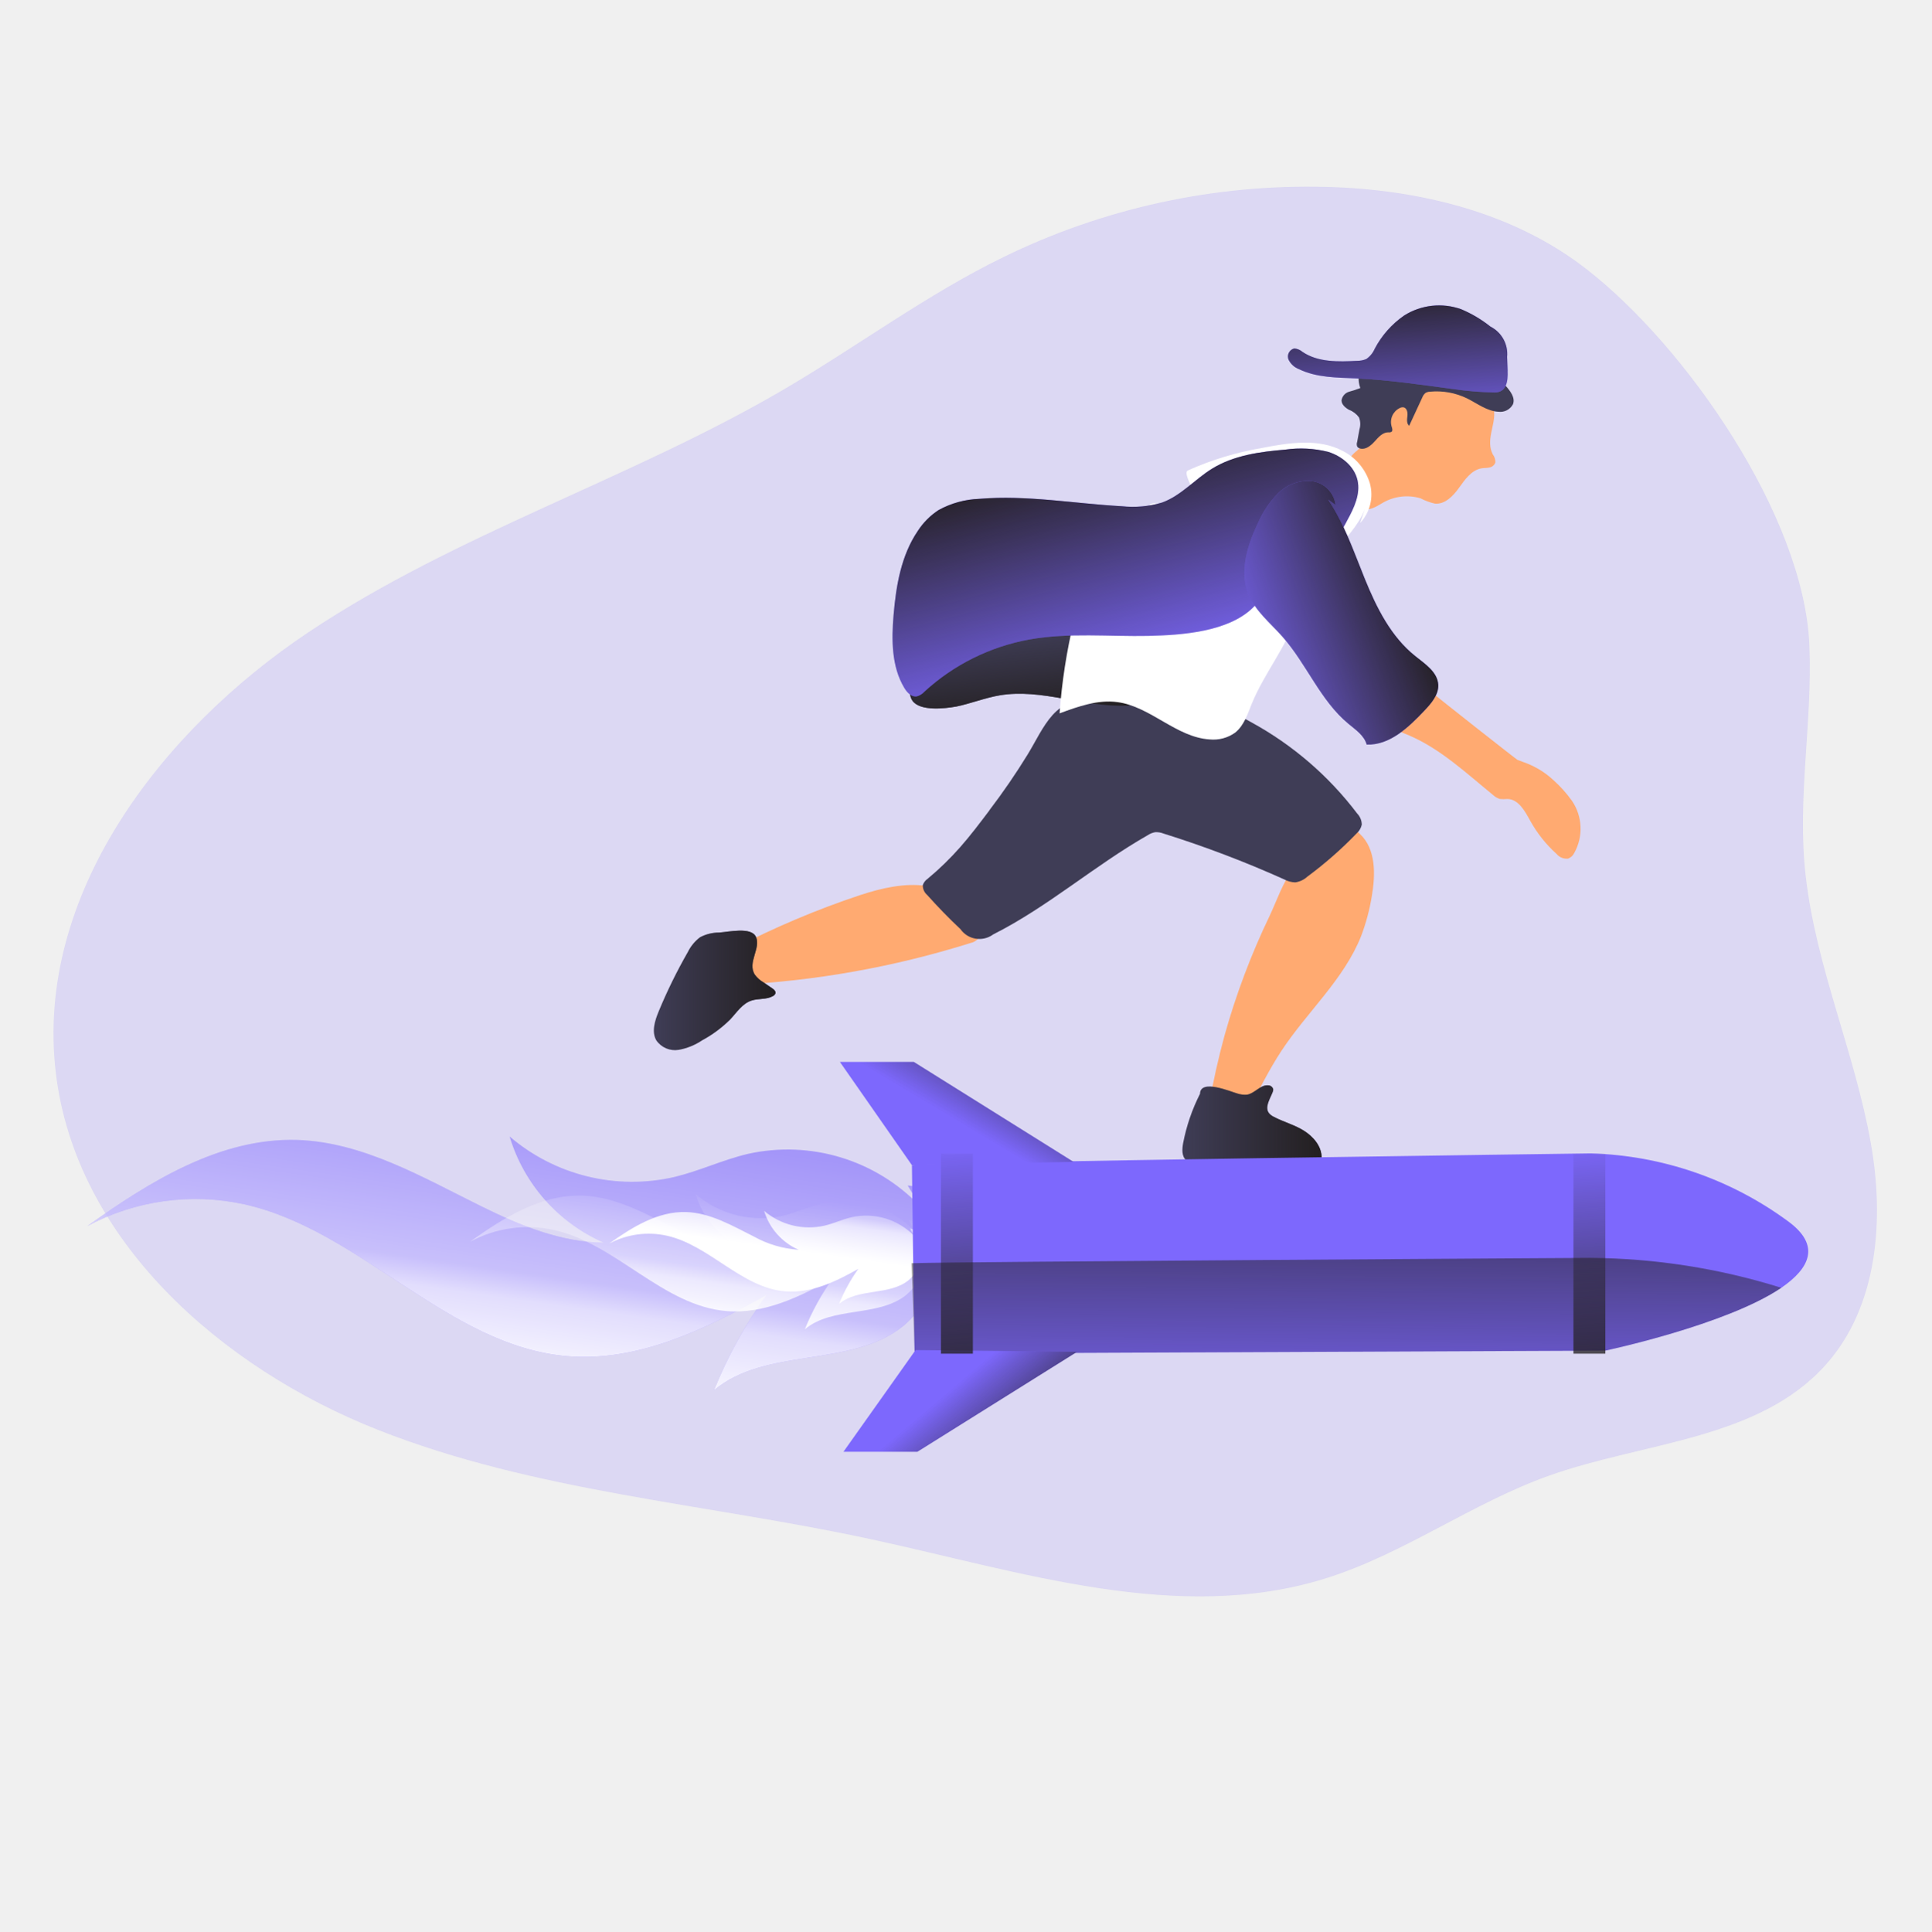
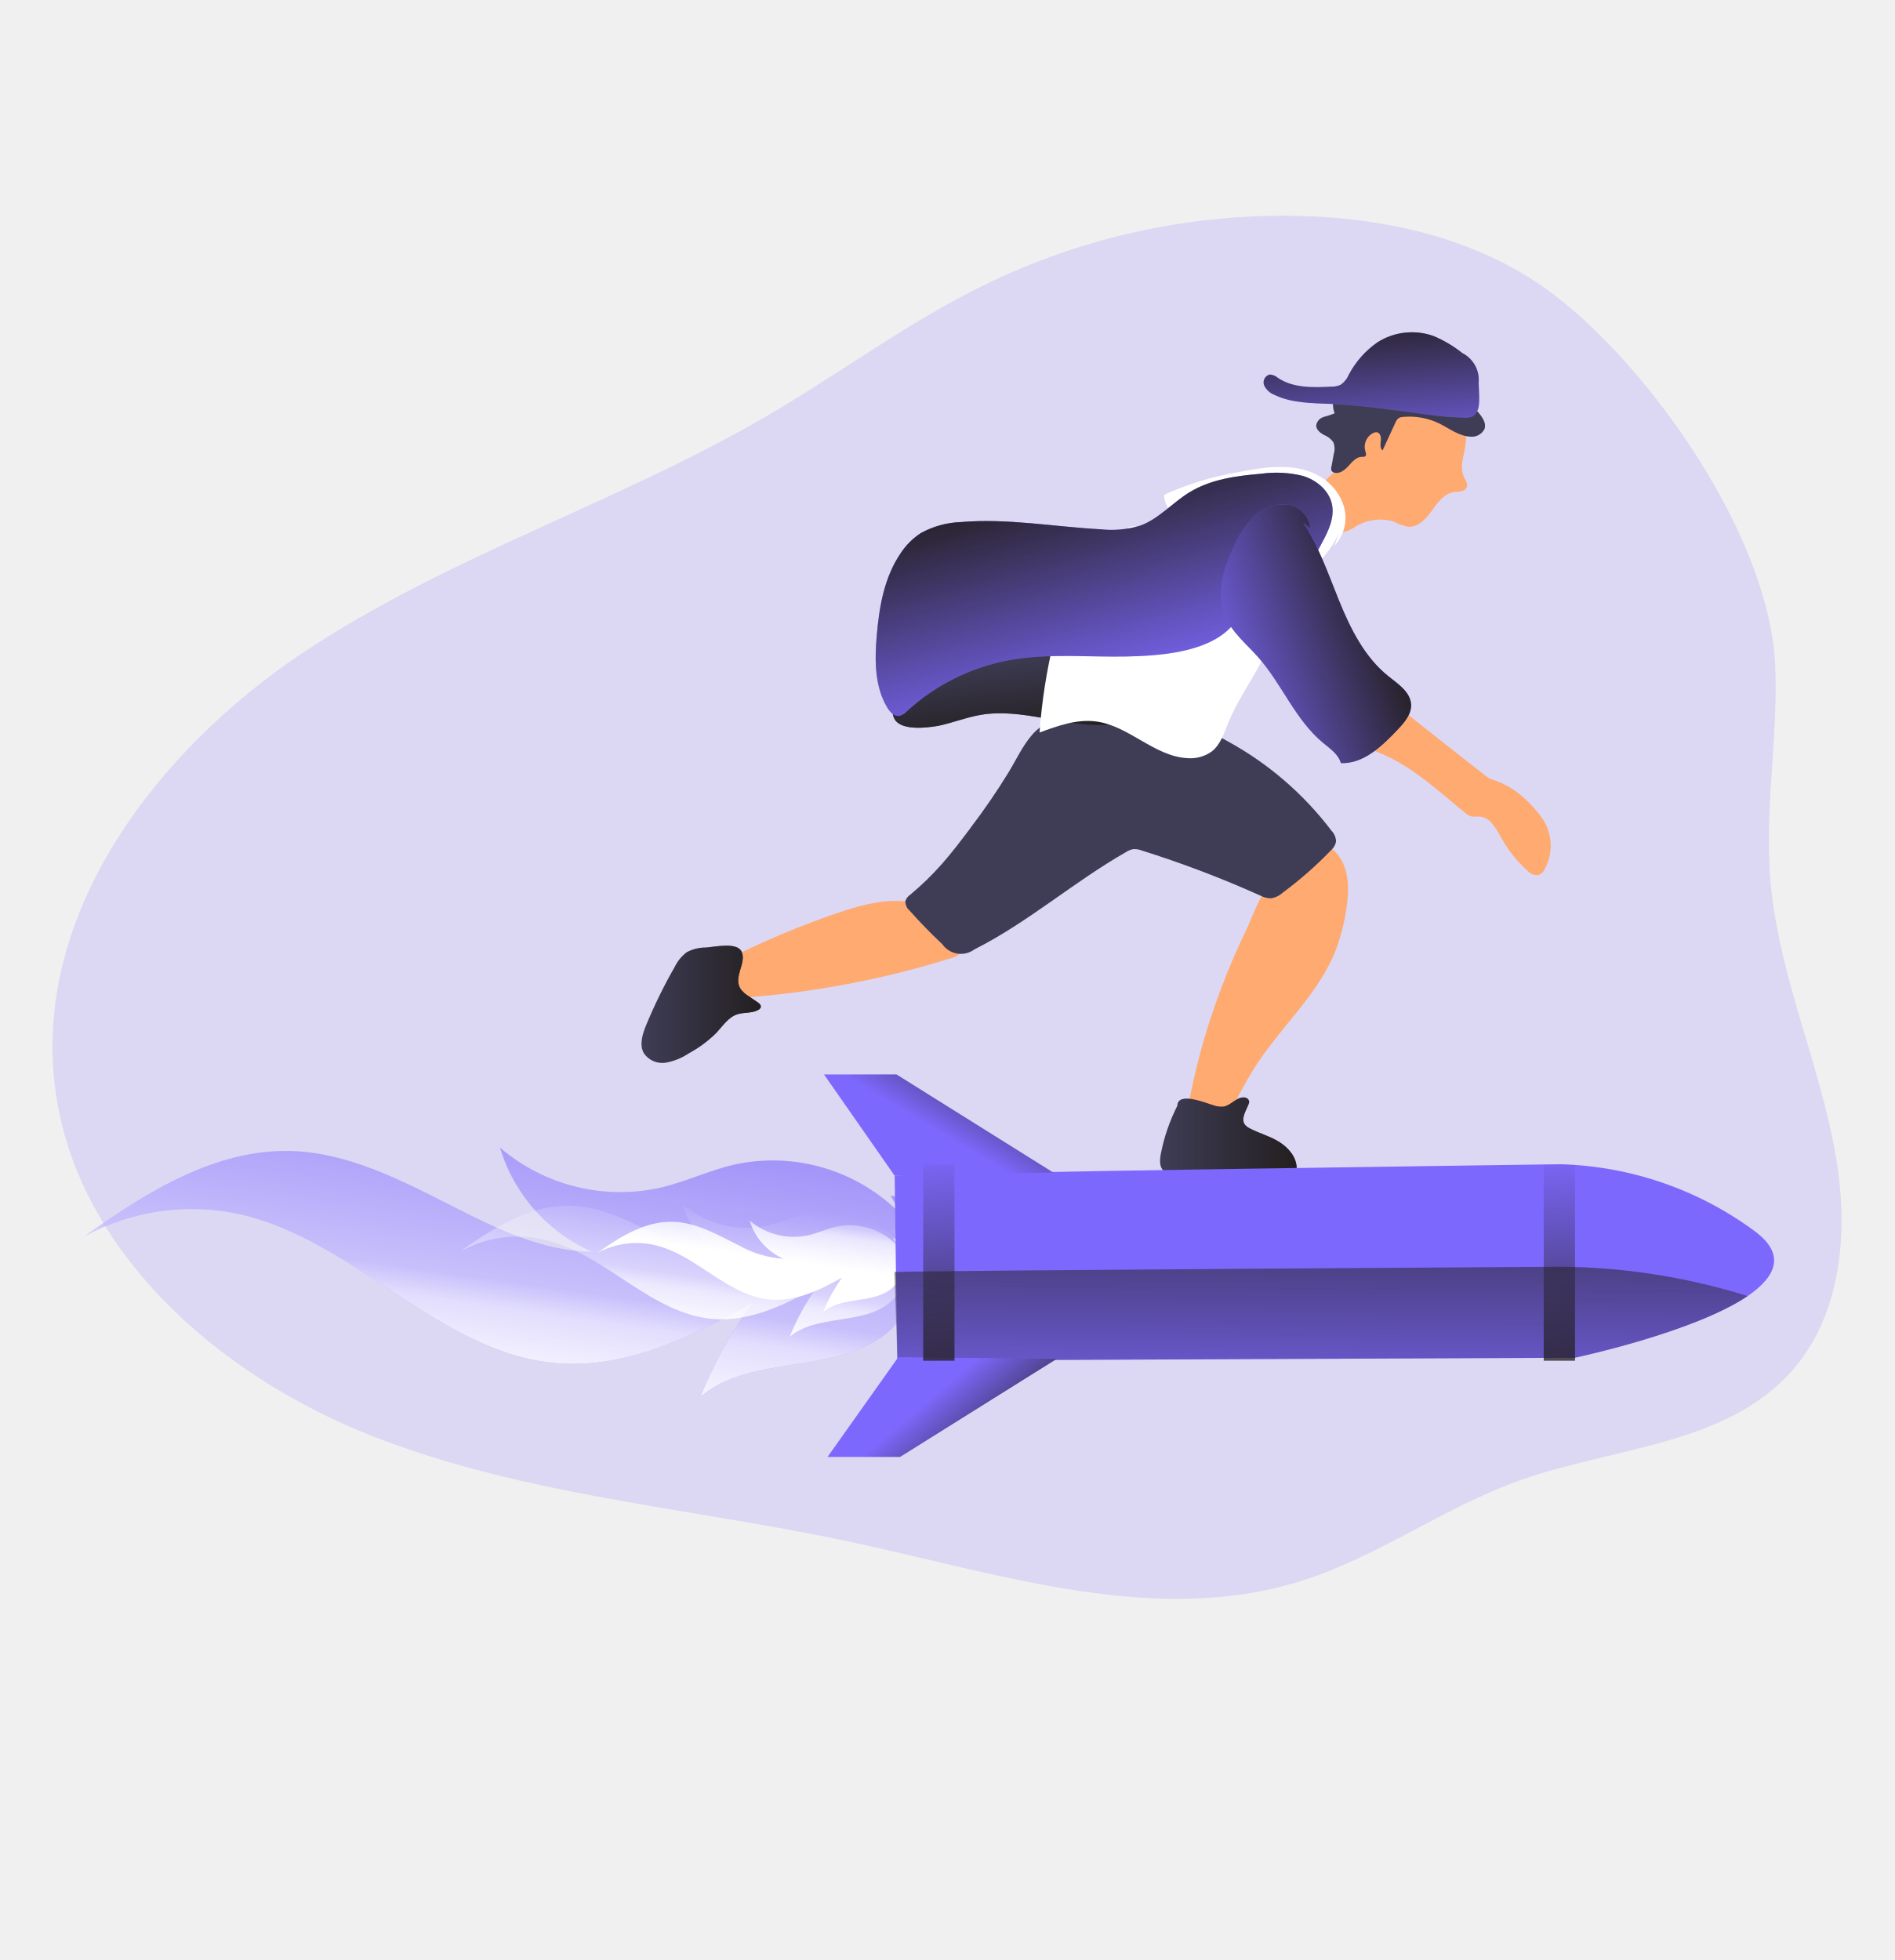
- <svg xmlns="http://www.w3.org/2000/svg" xmlns:xlink="http://www.w3.org/1999/xlink" id="_0319_rocket_boy" viewBox="0 0 500 500" data-imageid="rocket-boy-8" imageName="Rocket Boy" class="illustrations_image" style="width: 145px;">
+ <svg xmlns="http://www.w3.org/2000/svg" viewBox="0 0 500 500" width="145" height="150">
+   <style>.M,.A{isolation:isolate}</style>
  <defs>
-     <style>.cls-1_rocket-boy-8{fill:url(#linear-gradient);}.cls-1_rocket-boy-8,.cls-2_rocket-boy-8,.cls-3_rocket-boy-8,.cls-4_rocket-boy-8,.cls-5_rocket-boy-8,.cls-6_rocket-boy-8,.cls-7_rocket-boy-8,.cls-8_rocket-boy-8,.cls-9_rocket-boy-8,.cls-10_rocket-boy-8,.cls-11_rocket-boy-8,.cls-12_rocket-boy-8,.cls-13_rocket-boy-8,.cls-14_rocket-boy-8,.cls-15_rocket-boy-8,.cls-16_rocket-boy-8,.cls-17_rocket-boy-8,.cls-18_rocket-boy-8,.cls-19_rocket-boy-8,.cls-20_rocket-boy-8,.cls-21_rocket-boy-8{stroke-width:0px;}.cls-2_rocket-boy-8{opacity:.59;}.cls-2_rocket-boy-8,.cls-3_rocket-boy-8{isolation:isolate;}.cls-2_rocket-boy-8,.cls-3_rocket-boy-8,.cls-21_rocket-boy-8{fill:#68e1fd;}.cls-3_rocket-boy-8{opacity:.18;}.cls-4_rocket-boy-8{fill:url(#linear-gradient-11-rocket-boy-8);}.cls-5_rocket-boy-8{fill:url(#linear-gradient-12-rocket-boy-8);}.cls-6_rocket-boy-8{fill:url(#linear-gradient-13-rocket-boy-8);}.cls-7_rocket-boy-8{fill:url(#linear-gradient-10-rocket-boy-8);}.cls-8_rocket-boy-8{fill:url(#linear-gradient-15-rocket-boy-8);}.cls-9_rocket-boy-8{fill:url(#linear-gradient-14-rocket-boy-8);}.cls-10_rocket-boy-8{fill:url(#linear-gradient-4-rocket-boy-8);}.cls-11_rocket-boy-8{fill:url(#linear-gradient-2-rocket-boy-8);}.cls-12_rocket-boy-8{fill:url(#linear-gradient-3-rocket-boy-8);}.cls-13_rocket-boy-8{fill:url(#linear-gradient-8-rocket-boy-8);}.cls-14_rocket-boy-8{fill:url(#linear-gradient-9-rocket-boy-8);}.cls-15_rocket-boy-8{fill:url(#linear-gradient-7-rocket-boy-8);}.cls-16_rocket-boy-8{fill:url(#linear-gradient-5-rocket-boy-8);}.cls-17_rocket-boy-8{fill:url(#linear-gradient-6-rocket-boy-8);}.cls-18_rocket-boy-8{fill:#3f3d56;}.cls-19_rocket-boy-8{fill:#fff;}.cls-20_rocket-boy-8{fill:#ffaa71;}</style>
-     <linearGradient id="linear-gradient-rocket-boy-8" x1="785.89" y1="2821.82" x2="808.4" y2="2796.21" gradientTransform="translate(-509.85 3020.46) scale(1 -1)" gradientUnits="userSpaceOnUse">
+     <linearGradient id="A" gradientUnits="userSpaceOnUse">
      <stop offset="0" stop-color="#231f20" stop-opacity="0" />
      <stop offset="1" stop-color="#231f20" />
    </linearGradient>
-     <linearGradient id="linear-gradient-2-rocket-boy-8" x1="772.94" y1="2856.8" x2="775.48" y2="2834.28" xlink:href="#linear-gradient-rocket-boy-8" />
-     <linearGradient id="linear-gradient-3-rocket-boy-8" x1="873.44" y1="2904.38" x2="870.43" y2="2946.02" xlink:href="#linear-gradient-rocket-boy-8" />
-     <linearGradient id="linear-gradient-4-rocket-boy-8" x1="808.79" y1="2844.26" x2="793.02" y2="2904.48" xlink:href="#linear-gradient-rocket-boy-8" />
-     <linearGradient id="linear-gradient-5-rocket-boy-8" x1="815.98" y1="2729.05" x2="852.02" y2="2729.05" xlink:href="#linear-gradient-rocket-boy-8" />
-     <linearGradient id="linear-gradient-6-rocket-boy-8" x1="679.14" y1="2764.04" x2="710.64" y2="2764.04" xlink:href="#linear-gradient-rocket-boy-8" />
-     <linearGradient id="linear-gradient-7-rocket-boy-8" x1="825.88" y1="2850.5" x2="875.12" y2="2868.78" xlink:href="#linear-gradient-rocket-boy-8" />
-     <linearGradient id="linear-gradient-8-rocket-boy-8" x1="648.11" y1="2732.45" x2="637.98" y2="2661.55" gradientTransform="translate(-509.85 3020.46) scale(1 -1)" gradientUnits="userSpaceOnUse">
+     <linearGradient id="B" x1="263.09" y1="163.66" x2="265.63" y2="186.18" href="#A" />
+     <linearGradient id="C" x1="363.59" y1="116.08" x2="360.58" y2="74.44" href="#A" />
+     <linearGradient id="D" x1="298.94" y1="176.2" x2="283.17" y2="115.98" href="#A" />
+     <linearGradient id="E" x1="306.13" y1="291.41" x2="342.17" y2="291.41" href="#A" />
+     <linearGradient id="F" x1="169.29" y1="256.42" x2="200.79" y2="256.42" href="#A" />
+     <linearGradient id="G" x1="316.03" y1="169.96" x2="365.27" y2="151.68" href="#A" />
+     <linearGradient id="H" x1="138.26" y1="288.01" x2="128.13" y2="358.91" gradientUnits="userSpaceOnUse">
      <stop offset=".02" stop-color="#fff" stop-opacity="0" />
      <stop offset=".58" stop-color="#fff" stop-opacity=".39" />
      <stop offset=".68" stop-color="#fff" stop-opacity=".68" />
      <stop offset="1" stop-color="#fff" />
    </linearGradient>
-     <linearGradient id="linear-gradient-9-rocket-boy-8" x1="693.38" y1="2714.66" x2="687.98" y2="2676.79" xlink:href="#linear-gradient-8-rocket-boy-8" />
-     <linearGradient id="linear-gradient-10-rocket-boy-8" x1="712.03" y1="2723.56" x2="708.31" y2="2697.54" xlink:href="#linear-gradient-8-rocket-boy-8" />
-     <linearGradient id="linear-gradient-11-rocket-boy-8" x1="858.1" y1="2647.8" x2="858.84" y2="2736.35" xlink:href="#linear-gradient-rocket-boy-8" />
-     <linearGradient id="linear-gradient-12-rocket-boy-8" x1="717.64" y1="2804.3" x2="732.55" y2="2829.35" gradientTransform="translate(-471 3093.94) scale(1 -1)" xlink:href="#linear-gradient-rocket-boy-8" />
-     <linearGradient id="linear-gradient-13-rocket-boy-8" x1="716.99" y1="2734.12" x2="734.72" y2="2713.3" gradientTransform="translate(-471 3093.94) scale(1 -1)" xlink:href="#linear-gradient-rocket-boy-8" />
-     <linearGradient id="linear-gradient-14-rocket-boy-8" x1="716.77" y1="2798.6" x2="721.67" y2="2726.07" gradientTransform="translate(-471 3093.94) scale(1 -1)" xlink:href="#linear-gradient-rocket-boy-8" />
-     <linearGradient id="linear-gradient-15-rocket-boy-8" x1="880.52" y1="2798.6" x2="885.43" y2="2726.07" gradientTransform="translate(-471 3093.94) scale(1 -1)" xlink:href="#linear-gradient-rocket-boy-8" />
+     <linearGradient id="I" x1="183.53" y1="305.8" x2="178.13" y2="343.67" href="#H" />
+     <linearGradient id="J" x1="202.18" y1="296.9" x2="198.46" y2="322.92" href="#H" />
+     <linearGradient id="K" x1="348.25" y1="372.66" x2="348.99" y2="284.11" href="#A" />
+     <linearGradient id="L" x1="246.64" y1="289.64" x2="261.55" y2="264.59" href="#A" />
+     <linearGradient id="M" x1="245.99" y1="359.82" x2="263.72" y2="380.64" href="#A" />
+     <linearGradient id="N" x1="245.77" y1="295.34" x2="250.67" y2="367.87" href="#A" />
+     <linearGradient id="O" x1="409.52" y1="295.34" x2="414.43" y2="367.87" href="#A" />
+     <path id="P" d="M256.16 209.81c-2.46 3.26-4.9 6.5-7.59 9.55a75.8 75.8 0 0 1-8.38 8.14c-.59.4-1.04.97-1.27 1.64a3.19 3.19 0 0 0 1.1 2.54c2.76 3.08 5.62 6.05 8.63 8.86a6 6 0 0 0 8.36 1.48c.05-.03.09-.07.14-.1 14.18-7.15 26.23-17.84 40.03-25.7a5.02 5.02 0 0 1 1.89-.76c.74-.04 1.48.07 2.17.35a281.14 281.14 0 0 1 31.25 11.87c.88.48 1.86.74 2.86.77 1.17-.17 2.26-.68 3.13-1.48a102.08 102.08 0 0 0 12.71-11.15 4.31 4.31 0 0 0 1.38-2.31c-.01-1.08-.44-2.11-1.19-2.89-7.37-9.73-16.72-17.78-27.43-23.63a63.67 63.67 0 0 0-27.94-8.28c-7.29-.25-18.14.48-23.47 6.38-2.64 2.94-4.42 6.9-6.45 10.2-3.07 5-6.39 9.84-9.95 14.51z" />
+     <path id="Q" d="M247.49 182.95c3.84-.79 7.51-2.28 11.36-2.93 10.8-1.82 21.66 3.09 32.59 2.66.62.06 1.24-.17 1.68-.61a2.14 2.14 0 0 0 .26-1.38l-.41-10.23c.07-2.97-.44-5.93-1.52-8.7-2.53-5.52-9.11-8.06-15.12-7.7s-11.58 3.05-16.98 5.7l-13.39 6.52c-3.08 1.52-7.28 3.09-9.19 6.18-1.21 1.99-1.95 7.04-.54 8.96 1.97 2.79 8.45 2.02 11.25 1.52z" />
+     <path id="R" d="M390.34,95.98l-.14-3.59c.31-3.25-1.4-6.35-4.31-7.83-2.31-1.84-4.86-3.36-7.58-4.5-4.91-1.76-10.35-1.16-14.76,1.62-3.2,2.21-5.82,5.17-7.63,8.61-.46,1.08-1.21,2-2.18,2.66-.76.32-1.58.48-2.4.47-4.85.25-10.06.4-14.08-2.29-.6-.52-1.35-.84-2.14-.92-1.15.26-1.88,1.4-1.62,2.56.03.11.06.22.1.33.57,1.16,1.55,2.05,2.76,2.5,4.54,2.19,9.79,2.15,14.84,2.37,8.39.39,16.73,1.64,25.07,2.76,3.54.52,7.11.82,10.68.88,3.11.03,3.49-2.87,3.38-5.63Z" />
+     <path id="S" d="M297.47 164.64c-10.33.21-20.71-.9-30.94.92a54.54 54.54 0 0 0-27.18 13.5c-.53.6-1.23 1.03-2 1.24-1.38.22-2.53-1.02-3.24-2.22-3.31-5.52-3.3-12.42-2.76-18.86.64-7.59 1.97-15.42 6.25-21.73a18.34 18.34 0 0 1 5.41-5.44 23.66 23.66 0 0 1 10.56-2.9c12.29-1.04 24.56 1.24 36.86 1.91a26.5 26.5 0 0 0 10.44-.95c4.91-1.78 8.49-6.03 12.94-8.77 5.63-3.47 12.42-4.39 19-4.94a28.92 28.92 0 0 1 11.04.58c3.52 1.09 6.79 3.74 7.61 7.34.81 3.6-.88 7.16-2.64 10.37-1.33 2.65-3.03 5.1-5.04 7.29-3.3 3.33-7.65 5.25-11.54 7.77-3.31 2.17-5.15 4.9-7.85 7.58-6.41 6.28-18.47 7.12-26.91 7.3z" />
+     <path id="T" d="M310.68,283.21c-2.04,4.02-3.51,8.3-4.36,12.73-.29,1.56-.41,3.44.79,4.46.91.61,2,.89,3.09.79l29.38.64c.67.08,1.35-.06,1.92-.41.47-.47.71-1.12.66-1.78,0-2.87-2.13-5.36-4.58-6.9-2.46-1.55-5.3-2.26-7.84-3.62-.44-.21-.83-.51-1.16-.87-1.26-1.55.22-3.7.92-5.52.11-.23.15-.48.14-.73-.17-.61-.74-1.03-1.38-1.01-1.99-.11-3.4,2.08-5.36,2.42-.86.08-1.73-.03-2.55-.3-1.49-.39-9.66-3.93-9.66.12Z" />
+     <path id="U" d="M186.23 241.44a10.51 10.51 0 0 0-5 1.23 10.82 10.82 0 0 0-3.16 3.85 133.44 133.44 0 0 0-7.57 15.42c-.98 2.39-1.86 5.2-.57 7.43a5.88 5.88 0 0 0 5.76 2.44 15.95 15.95 0 0 0 6.07-2.46c2.68-1.44 5.13-3.27 7.29-5.41 1.7-1.82 3.16-4.14 5.52-4.89 1.79-.59 3.88-.22 5.52-1.15a1.26 1.26 0 0 0 .66-.7c.15-.58-.41-1.08-.92-1.38l-2.19-1.5c-.87-.49-1.62-1.17-2.21-1.97-2.03-3.16 1.68-6.9.25-9.86-1.24-2.55-7.05-1.21-9.46-1.05z" />
+     <path id="V" d="M342.16 128.1c-.07-.43.68-.23.94.11 4.67 6.53 7.25 14.27 10.27 21.7s6.75 14.92 13.02 19.93c2.57 2.07 5.81 4.14 5.98 7.47.11 2.57-1.77 4.74-3.52 6.6-4.14 4.38-9.01 9.08-15.01 8.86-.64-2.35-2.86-3.82-4.72-5.37-7.3-6.03-10.82-15.48-17.1-22.57-3.12-3.52-7-6.6-8.78-10.95-2.39-5.88-.35-12.6 2.4-18.32a25.24 25.24 0 0 1 5.29-7.87c2.28-2.27 5.45-3.42 8.66-3.15 3.26.38 5.82 2.95 6.2 6.21" />
+     <path id="W" d="M238.18 312.27a47.38 47.38 0 0 0-44.52-13.53c-6.47 1.52-12.56 4.42-19.02 5.98-15.09 3.49-30.94-.4-42.7-10.48 3.7 12.3 12.61 22.35 24.38 27.49-11.15-.1-21.78-4.5-31.75-9.44-15.19-7.51-30.56-16.57-47.56-17.16-19.99-.61-38.12 10.68-54.43 22.32a59.36 59.36 0 0 1 40.66-5.65c30.37 6.78 52.72 36.78 83.73 39.33 18.18 1.49 35.59-6.9 51.48-15.88a117.79 117.79 0 0 0-13.61 24.71c13.36-11.26 35.35-5.72 49.01-16.63a31.07 31.07 0 0 0 10.16-16.81 21.09 21.09 0 0 0 0-12.19c-1.38-3.88-4.89-7.19-9-7.4" />
+     <path id="X" d="M236.1 301.67l-18.65-26.74h19.13l41.36 25.88-41.84.86z" />
+     <path id="Y" d="M237.04 349.54l-18.66 26.32h19.14l41.36-25.89-41.84-.43z" />
  </defs>
-   <path id="background_rocket-boy-8" class="cls-3_rocket-boy-8 targetColor" d="M410.84,69.75c-18.87-14.77-43.39-20.71-67.28-21.36-28.99-.79-57.73,5.44-83.78,18.18-19.81,9.66-37.62,22.97-56.6,34.11-39.84,23.36-84.86,37.34-123.28,62.98-38.42,25.64-70.93,68.27-65.45,114.12,5.16,43.29,42.86,76.41,83.41,92.42,40.54,16.01,84.86,19.08,127.46,28.27,39.04,8.42,79.72,22.09,117.84,10.19,20.35-6.35,37.94-19.52,57.98-26.64,24.56-8.71,54.12-9.24,71.51-28.63,13.54-15.09,15.27-37.6,11.69-57.55-4.14-23.3-14.05-45.13-16.81-68.75-2.37-20.27,1.78-39.97.92-60.06-1.39-33.42-31.97-77.35-57.61-97.28Z" style="fill: rgb(125, 104, 253);" />
-   <g id="character_rocket-boy-8">
-     <path class="cls-20_rocket-boy-8" d="M222.68,231.75c-11.23,3.73-22.15,8.35-32.65,13.8-1.69.73-3.19,1.85-4.36,3.27-1.15,1.49-1.15,3.57,0,5.07,1.16,1.19,3.04,1.2,4.69,1.12,20.68-1.01,41.15-4.66,60.91-10.86.68-.15,1.3-.48,1.81-.95.94-1.05.48-2.76-.17-3.98-6.43-12.53-18.72-11.28-30.23-7.47Z" />
-     <path class="cls-20_rocket-boy-8" d="M313.04,285.99c-.35.78,0,1.69.78,2.04.26.12.54.16.82.12l5.52.91c1.17.44,2.48-.15,2.92-1.32.02-.05.03-.1.05-.15,2.76-5.23,5.4-10.6,8.66-15.56,6.65-10.09,16.15-18.44,20.61-29.68,1.26-3.33,2.19-6.78,2.76-10.3.98-5.65,1.1-12.24-3.08-16.15-.55-.62-1.33-.98-2.15-1.01-.61.09-1.18.35-1.66.75-4.14,2.87-10.46,5.72-13.65,9.66-2.51,3.16-4.14,8.09-5.87,11.73-4.82,10.01-8.75,20.43-11.73,31.13-1.6,5.87-2.93,11.81-3.98,17.81Z" />
-     <path class="cls-18_rocket-boy-8" d="M256.16,209.81c-2.46,3.26-4.9,6.5-7.59,9.55-2.58,2.92-5.38,5.65-8.38,8.14-.59.4-1.04.97-1.27,1.64-.04.97.37,1.91,1.1,2.54,2.76,3.08,5.62,6.05,8.63,8.86,1.9,2.72,5.64,3.38,8.36,1.48.05-.03.09-.07.14-.1,14.18-7.15,26.23-17.84,40.03-25.7.57-.38,1.22-.64,1.89-.76.74-.04,1.48.07,2.17.35,10.64,3.33,21.08,7.3,31.25,11.87.88.48,1.86.74,2.86.77,1.17-.17,2.26-.68,3.13-1.48,4.54-3.36,8.79-7.09,12.71-11.15.69-.6,1.18-1.41,1.38-2.31-.01-1.08-.44-2.11-1.19-2.89-7.37-9.73-16.72-17.78-27.43-23.63-8.55-4.88-18.11-7.72-27.94-8.28-7.29-.25-18.14.48-23.47,6.38-2.64,2.94-4.42,6.9-6.45,10.2-3.07,5-6.39,9.84-9.95,14.51Z" />
-     <path class="cls-1_rocket-boy-8" d="M256.16,209.81c-2.46,3.26-4.9,6.5-7.59,9.55-2.58,2.92-5.38,5.65-8.38,8.14-.59.4-1.04.97-1.27,1.64-.04.97.37,1.91,1.1,2.54,2.76,3.08,5.62,6.05,8.63,8.86,1.9,2.72,5.64,3.38,8.36,1.48.05-.03.09-.07.14-.1,14.18-7.15,26.23-17.84,40.03-25.7.57-.38,1.22-.64,1.89-.76.74-.04,1.48.07,2.17.35,10.64,3.33,21.08,7.3,31.25,11.87.88.48,1.86.74,2.86.77,1.17-.17,2.26-.68,3.13-1.48,4.54-3.36,8.79-7.09,12.71-11.15.69-.6,1.18-1.41,1.38-2.31-.01-1.08-.44-2.11-1.19-2.89-7.37-9.73-16.72-17.78-27.43-23.63-8.55-4.88-18.11-7.72-27.94-8.28-7.29-.25-18.14.48-23.47,6.38-2.64,2.94-4.42,6.9-6.45,10.2-3.07,5-6.39,9.84-9.95,14.51Z" />
-     <path class="cls-18_rocket-boy-8" d="M247.49,182.95c3.84-.79,7.51-2.28,11.36-2.93,10.8-1.82,21.66,3.09,32.59,2.66.62.06,1.24-.17,1.68-.61.24-.42.33-.9.26-1.38l-.41-10.23c.07-2.97-.44-5.93-1.52-8.7-2.53-5.52-9.11-8.06-15.12-7.7-6.01.36-11.58,3.05-16.98,5.7l-13.39,6.52c-3.08,1.52-7.28,3.09-9.19,6.18-1.21,1.99-1.95,7.04-.54,8.96,1.97,2.79,8.45,2.02,11.25,1.52Z" />
-     <path class="cls-11_rocket-boy-8" d="M247.49,182.95c3.84-.79,7.51-2.28,11.36-2.93,10.8-1.82,21.66,3.09,32.59,2.66.62.06,1.24-.17,1.68-.61.24-.42.33-.9.26-1.38l-.41-10.23c.07-2.97-.44-5.93-1.52-8.7-2.53-5.52-9.11-8.06-15.12-7.7-6.01.36-11.58,3.05-16.98,5.7l-13.39,6.52c-3.08,1.52-7.28,3.09-9.19,6.18-1.21,1.99-1.95,7.04-.54,8.96,1.97,2.79,8.45,2.02,11.25,1.52Z" />
-     <path class="cls-20_rocket-boy-8" d="M386.5,117.66c.45.59.68,1.32.66,2.06-.23.68-.8,1.17-1.5,1.3-.68.17-1.38.12-2.07.23-2.6.44-4.28,2.86-5.81,5-1.53,2.14-3.66,4.38-6.28,4.14-1.3-.3-2.55-.76-3.73-1.38-3.41-1.01-7.1-.51-10.12,1.38-1.38.8-3.02,1.82-4.64,1.38-1.44-.51-2.55-1.67-2.98-3.13-.84-2.31-1.2-4.77-1.05-7.22-.02-.9.14-1.8.5-2.64.64-1.38,1.99-2.07,2.97-3.15.76-.9,1.4-1.89,1.91-2.95,1.65-3.04,3.5-5.98,5.52-8.79,2.76-3.91,6.31-7.8,11.04-8.84,3.97-.65,8.03.28,11.32,2.6,2.95,1.91,4.38,5.69,4.61,9.14s-2.2,7.28-.35,10.88Z" />
-     <path class="cls-18_rocket-boy-8" d="M389.84,99.9c1.21,1.38,2.51,3.06,1.88,4.75-.72,1.36-2.2,2.14-3.73,1.96-2.97-.14-5.52-2.15-8.13-3.45-3-1.46-6.34-2.07-9.66-1.75-.39.01-.76.12-1.1.3-.39.31-.68.72-.86,1.19l-3.4,7.34c-.69-.57-.57-1.63-.46-2.51.11-.88-.08-2.04-.95-2.26-.36-.06-.72,0-1.04.18-1.76.86-2.65,2.87-2.1,4.75.15.47.35,1.06,0,1.38-.26.15-.56.2-.86.15-1.46,0-2.55,1.27-3.53,2.36s-2.32,2.19-3.73,1.84c-.32-.06-.6-.24-.79-.51-.15-.4-.15-.84,0-1.24l.59-3.23c.31-1.01.26-2.1-.12-3.08-.65-.89-1.54-1.57-2.57-1.96-.97-.54-1.96-1.38-1.95-2.46.16-1.05.91-1.91,1.92-2.22,1-.27,1.98-.59,2.94-.97-.67-1.76-.57-3.73.29-5.41.93-1.1,2.19-1.87,3.59-2.22,3.36-1.14,6.82-1.93,10.34-2.36,2.89-.48,5.85-.3,8.66.52,1.24.48,2.44,1.05,3.59,1.73,0,.57,5.4,3,6.07,3.38,1.91.96,3.63,2.25,5.09,3.81Z" />
-     <path class="cls-21_rocket-boy-8 targetColor" d="M390.34,95.98l-.14-3.59c.31-3.25-1.4-6.35-4.31-7.83-2.31-1.84-4.86-3.36-7.58-4.5-4.91-1.76-10.35-1.16-14.76,1.62-3.2,2.21-5.82,5.17-7.63,8.61-.46,1.08-1.21,2-2.18,2.66-.76.32-1.58.48-2.4.47-4.85.25-10.06.4-14.08-2.29-.6-.52-1.35-.84-2.14-.92-1.15.26-1.88,1.4-1.62,2.56.03.11.06.22.1.33.57,1.16,1.55,2.05,2.76,2.5,4.54,2.19,9.79,2.15,14.84,2.37,8.39.39,16.73,1.64,25.07,2.76,3.54.52,7.11.82,10.68.88,3.11.03,3.49-2.87,3.38-5.63Z" style="fill: rgb(125, 104, 253);" />
-     <path class="cls-12_rocket-boy-8" d="M390.34,95.98l-.14-3.59c.31-3.25-1.4-6.35-4.31-7.83-2.31-1.84-4.86-3.36-7.58-4.5-4.91-1.76-10.35-1.16-14.76,1.62-3.2,2.21-5.82,5.17-7.63,8.61-.46,1.08-1.21,2-2.18,2.66-.76.32-1.58.48-2.4.47-4.85.25-10.06.4-14.08-2.29-.6-.52-1.35-.84-2.14-.92-1.15.26-1.88,1.4-1.62,2.56.03.11.06.22.1.33.57,1.16,1.55,2.05,2.76,2.5,4.54,2.19,9.79,2.15,14.84,2.37,8.39.39,16.73,1.64,25.07,2.76,3.54.52,7.11.82,10.68.88,3.11.03,3.49-2.87,3.38-5.63Z" />
-     <path class="cls-19_rocket-boy-8" d="M353.92,130.25c-2.64,9.07-12.58,14.25-16.23,22.94-.87,2.07-1.38,4.27-2.06,6.39-2.65,8.02-8.28,14.7-11.5,22.52-1.12,2.76-2.03,5.73-4.33,7.57-1.91,1.38-4.27,2-6.61,1.77-8.64-.54-15.3-8.5-23.87-9.66-5.09-.69-10.16,1.12-14.99,2.91.58-8.13,1.83-16.2,3.75-24.12,1.94-7.95,5.78-15.32,11.18-21.47,2.69-2.9,5.83-5.37,8.39-8.38,1.59-1.86,10.84,3.04,12.65,1.38,1.52-1.38-4.57-9.4-2.76-10.3,6.12-2.74,12.55-4.69,19.16-5.81,7.03-1.38,14.73-2.58,21.05.81,3.32,1.73,5.8,4.71,6.9,8.28,1.03,3.65.08,7.57-2.51,10.34" />
-     <path class="cls-20_rocket-boy-8" d="M392.92,196.75c.76.3,1.53.57,2.31.86,2.58,1.01,4.94,2.49,6.97,4.38,1.79,1.6,3.4,3.4,4.8,5.36,2.73,4.03,2.95,9.24.58,13.49-.33.67-.9,1.2-1.6,1.46-1.12.12-2.23-.32-2.95-1.19-2.73-2.45-5.04-5.35-6.82-8.56-1.38-2.51-3.04-5.62-5.91-5.69-.65.06-1.3.06-1.95,0-.68-.2-1.3-.56-1.81-1.05-6.9-5.62-13.5-11.86-21.66-15.38-3.89-1.68-8.28-2.9-10.8-6.35-.3-.3-.46-.71-.44-1.13.59-3.85,5.14-9.33,9.25-9.04,3.26.25,4.74,2.86,6.99,4.71,2.68,2.21,22.89,18.14,23.04,18.14Z" />
-     <path class="cls-21_rocket-boy-8 targetColor" d="M297.47,164.64c-10.33.21-20.71-.9-30.94.92-10.16,1.84-19.58,6.52-27.18,13.5-.53.6-1.23,1.03-2,1.24-1.38.22-2.53-1.02-3.24-2.22-3.31-5.52-3.3-12.42-2.76-18.86.64-7.59,1.97-15.42,6.25-21.73,1.4-2.17,3.24-4.03,5.41-5.44,3.24-1.78,6.86-2.77,10.56-2.9,12.29-1.04,24.56,1.24,36.86,1.91,3.51.38,7.06.06,10.44-.95,4.91-1.78,8.49-6.03,12.94-8.77,5.63-3.47,12.42-4.39,19-4.94,3.68-.52,7.43-.32,11.04.58,3.52,1.09,6.79,3.74,7.61,7.34.81,3.6-.88,7.16-2.64,10.37-1.33,2.65-3.03,5.1-5.04,7.29-3.3,3.33-7.65,5.25-11.54,7.77-3.31,2.17-5.15,4.9-7.85,7.58-6.41,6.28-18.47,7.12-26.91,7.3Z" style="fill: rgb(125, 104, 253);" />
-     <path class="cls-10_rocket-boy-8" d="M297.47,164.64c-10.33.21-20.71-.9-30.94.92-10.16,1.84-19.58,6.52-27.18,13.5-.53.6-1.23,1.03-2,1.24-1.38.22-2.53-1.02-3.24-2.22-3.31-5.52-3.3-12.42-2.76-18.86.64-7.59,1.97-15.42,6.25-21.73,1.4-2.17,3.24-4.03,5.41-5.44,3.24-1.78,6.86-2.77,10.56-2.9,12.29-1.04,24.56,1.24,36.86,1.91,3.51.38,7.06.06,10.44-.95,4.91-1.78,8.49-6.03,12.94-8.77,5.63-3.47,12.42-4.39,19-4.94,3.68-.52,7.43-.32,11.04.58,3.52,1.09,6.79,3.74,7.61,7.34.81,3.6-.88,7.16-2.64,10.37-1.33,2.65-3.03,5.1-5.04,7.29-3.3,3.33-7.65,5.25-11.54,7.77-3.31,2.17-5.15,4.9-7.85,7.58-6.41,6.28-18.47,7.12-26.91,7.3Z" />
-     <path class="cls-18_rocket-boy-8" d="M310.68,283.21c-2.04,4.02-3.51,8.3-4.36,12.73-.29,1.56-.41,3.44.79,4.46.91.61,2,.89,3.09.79l29.38.64c.67.08,1.35-.06,1.92-.41.47-.47.71-1.12.66-1.78,0-2.87-2.13-5.36-4.58-6.9-2.46-1.55-5.3-2.26-7.84-3.62-.44-.21-.83-.51-1.16-.87-1.26-1.55.22-3.7.92-5.52.11-.23.15-.48.14-.73-.17-.61-.74-1.03-1.38-1.01-1.99-.11-3.4,2.08-5.36,2.42-.86.08-1.73-.03-2.55-.3-1.49-.39-9.66-3.93-9.66.12Z" />
-     <path class="cls-18_rocket-boy-8" d="M186.23,241.44c-1.74-.01-3.46.41-5,1.23-1.34,1.02-2.42,2.34-3.16,3.85-2.85,4.97-5.38,10.12-7.57,15.42-.98,2.39-1.86,5.2-.57,7.43,1.29,1.85,3.53,2.8,5.76,2.44,2.17-.39,4.24-1.23,6.07-2.46,2.68-1.44,5.13-3.27,7.29-5.41,1.7-1.82,3.16-4.14,5.52-4.89,1.79-.59,3.88-.22,5.52-1.15.31-.14.54-.39.66-.7.15-.58-.41-1.08-.92-1.38l-2.19-1.5c-.87-.49-1.62-1.17-2.21-1.97-2.03-3.16,1.68-6.9.25-9.86-1.24-2.55-7.05-1.21-9.46-1.05Z" />
-     <path class="cls-16_rocket-boy-8" d="M310.68,283.21c-2.04,4.02-3.51,8.3-4.36,12.73-.29,1.56-.41,3.44.79,4.46.91.61,2,.89,3.09.79l29.38.64c.67.08,1.35-.06,1.92-.41.47-.47.71-1.12.66-1.78,0-2.87-2.13-5.36-4.58-6.9-2.46-1.55-5.3-2.26-7.84-3.62-.44-.21-.83-.51-1.16-.87-1.26-1.55.22-3.7.92-5.52.11-.23.15-.48.14-.73-.17-.61-.74-1.03-1.38-1.01-1.99-.11-3.4,2.08-5.36,2.42-.86.08-1.73-.03-2.55-.3-1.49-.39-9.66-3.93-9.66.12Z" />
-     <path class="cls-17_rocket-boy-8" d="M186.23,241.44c-1.74-.01-3.46.41-5,1.23-1.34,1.02-2.42,2.34-3.16,3.85-2.85,4.97-5.38,10.12-7.57,15.42-.98,2.39-1.86,5.2-.57,7.43,1.29,1.85,3.53,2.8,5.76,2.44,2.17-.39,4.24-1.23,6.07-2.46,2.68-1.44,5.13-3.27,7.29-5.41,1.7-1.82,3.16-4.14,5.52-4.89,1.79-.59,3.88-.22,5.52-1.15.31-.14.54-.39.66-.7.15-.58-.41-1.08-.92-1.38l-2.19-1.5c-.87-.49-1.62-1.17-2.21-1.97-2.03-3.16,1.68-6.9.25-9.86-1.24-2.55-7.05-1.21-9.46-1.05Z" />
-     <path class="cls-21_rocket-boy-8 targetColor" d="M342.16,128.1c-.07-.43.68-.23.94.11,4.67,6.53,7.25,14.27,10.27,21.7,3.02,7.43,6.75,14.92,13.02,19.93,2.57,2.07,5.81,4.14,5.98,7.47.11,2.57-1.77,4.74-3.52,6.6-4.14,4.38-9.01,9.08-15.01,8.86-.64-2.35-2.86-3.82-4.72-5.37-7.3-6.03-10.82-15.48-17.1-22.57-3.12-3.52-7-6.6-8.78-10.95-2.39-5.88-.35-12.6,2.4-18.32,1.25-2.93,3.04-5.6,5.29-7.87,2.28-2.27,5.45-3.42,8.66-3.15,3.26.38,5.82,2.95,6.2,6.21" style="fill: rgb(125, 104, 253);" />
-     <path class="cls-15_rocket-boy-8" d="M342.16,128.1c-.07-.43.68-.23.94.11,4.67,6.53,7.25,14.27,10.27,21.7,3.02,7.43,6.75,14.92,13.02,19.93,2.57,2.07,5.81,4.14,5.98,7.47.11,2.57-1.77,4.74-3.52,6.6-4.14,4.38-9.01,9.08-15.01,8.86-.64-2.35-2.86-3.82-4.72-5.37-7.3-6.03-10.82-15.48-17.1-22.57-3.12-3.52-7-6.6-8.78-10.95-2.39-5.88-.35-12.6,2.4-18.32,1.25-2.93,3.04-5.6,5.29-7.87,2.28-2.27,5.45-3.42,8.66-3.15,3.26.38,5.82,2.95,6.2,6.21" />
+   <path class="A" d="M410.84 69.75c-18.87-14.77-43.39-20.71-67.28-21.36-28.99-.79-57.73 5.44-83.78 18.18-19.81 9.66-37.62 22.97-56.6 34.11-39.84 23.36-84.86 37.34-123.28 62.98S8.97 231.93 14.45 277.78c5.16 43.29 42.86 76.41 83.41 92.42 40.54 16.01 84.86 19.08 127.46 28.27 39.04 8.42 79.72 22.09 117.84 10.19 20.35-6.35 37.94-19.52 57.98-26.64 24.56-8.71 54.12-9.24 71.51-28.63 13.54-15.09 15.27-37.6 11.69-57.55-4.14-23.3-14.05-45.13-16.81-68.75-2.37-20.27 1.78-39.97.92-60.06-1.39-33.42-31.97-77.35-57.61-97.28z" fill="#7d68fd" opacity=".18" />
+   <path d="M222.68 231.75a224.5 224.5 0 0 0-32.65 13.8 11.62 11.62 0 0 0-4.36 3.27c-1.15 1.49-1.15 3.57 0 5.07 1.16 1.19 3.04 1.2 4.69 1.12a243.07 243.07 0 0 0 60.91-10.86 3.91 3.91 0 0 0 1.81-.95c.94-1.05.48-2.76-.17-3.98-6.43-12.53-18.72-11.28-30.23-7.47zm90.36 54.24a1.54 1.54 0 0 0 .78 2.04 1.45 1.45 0 0 0 .82.12l5.52.91a2.27 2.27 0 0 0 2.92-1.32c.02-.05.03-.1.05-.15 2.76-5.23 5.4-10.6 8.66-15.56 6.65-10.09 16.15-18.44 20.61-29.68 1.26-3.33 2.19-6.78 2.76-10.3.98-5.65 1.1-12.24-3.08-16.15a3.02 3.02 0 0 0-2.15-1.01c-.61.09-1.18.35-1.66.75-4.14 2.87-10.46 5.72-13.65 9.66-2.51 3.16-4.14 8.09-5.87 11.73-4.82 10.01-8.75 20.43-11.73 31.13a196.55 196.55 0 0 0-3.98 17.81z" fill="#ffaa71" />
+   <use href="#P" fill="#3f3d56" />
+   <use href="#P" fill="url(#linear-gradient)" />
+   <use href="#Q" fill="#3f3d56" />
+   <use href="#Q" fill="url(#B)" />
+   <path d="M386.5 117.66c.45.59.68 1.32.66 2.06a1.95 1.95 0 0 1-1.5 1.3c-.68.17-1.38.12-2.07.23-2.6.44-4.28 2.86-5.81 5s-3.66 4.38-6.28 4.14a15.49 15.49 0 0 1-3.73-1.38c-3.41-1.01-7.1-.51-10.12 1.38-1.38.8-3.02 1.82-4.64 1.38a4.75 4.75 0 0 1-2.98-3.13c-.84-2.31-1.2-4.77-1.05-7.22a6.33 6.33 0 0 1 .5-2.64c.64-1.38 1.99-2.07 2.97-3.15.76-.9 1.4-1.89 1.91-2.95 1.65-3.04 3.5-5.98 5.52-8.79 2.76-3.91 6.31-7.8 11.04-8.84a15.33 15.33 0 0 1 11.32 2.6c2.95 1.91 4.38 5.69 4.61 9.14s-2.2 7.28-.35 10.88z" fill="#ffaa71" />
+   <path d="M389.84,99.9c1.21,1.38,2.51,3.06,1.88,4.75-.72,1.36-2.2,2.14-3.73,1.96-2.97-.14-5.52-2.15-8.13-3.45-3-1.46-6.34-2.07-9.66-1.75-.39.01-.76.12-1.1.3-.39.31-.68.72-.86,1.19l-3.4,7.34c-.69-.57-.57-1.63-.46-2.51.11-.88-.08-2.04-.95-2.26-.36-.06-.72,0-1.04.18-1.76.86-2.65,2.87-2.1,4.75.15.47.35,1.06,0,1.38-.26.15-.56.2-.86.15-1.46,0-2.55,1.27-3.53,2.36s-2.32,2.19-3.73,1.84c-.32-.06-.6-.24-.79-.51-.15-.4-.15-.84,0-1.24l.59-3.23c.31-1.01.26-2.1-.12-3.08-.65-.89-1.54-1.57-2.57-1.96-.97-.54-1.96-1.38-1.95-2.46.16-1.05.91-1.91,1.92-2.22,1-.27,1.98-.59,2.94-.97-.67-1.76-.57-3.73.29-5.41.93-1.1,2.19-1.87,3.59-2.22,3.36-1.14,6.82-1.93,10.34-2.36,2.89-.48,5.85-.3,8.66.52,1.24.48,2.44,1.05,3.59,1.73,0,.57,5.4,3,6.07,3.38,1.91.96,3.63,2.25,5.09,3.81Z" fill="#3f3d56" />
+   <use href="#R" fill="#7d68fd" />
+   <use href="#R" fill="url(#C)" />
+   <path d="M353.92 130.25c-2.64 9.07-12.58 14.25-16.23 22.94-.87 2.07-1.38 4.27-2.06 6.39-2.65 8.02-8.28 14.7-11.5 22.52-1.12 2.76-2.03 5.73-4.33 7.57-1.91 1.38-4.27 2-6.61 1.77-8.64-.54-15.3-8.5-23.87-9.66-5.09-.69-10.16 1.12-14.99 2.91.58-8.13 1.83-16.2 3.75-24.12a50.81 50.81 0 0 1 11.18-21.47c2.69-2.9 5.83-5.37 8.39-8.38 1.59-1.86 10.84 3.04 12.65 1.38 1.52-1.38-4.57-9.4-2.76-10.3 6.12-2.74 12.55-4.69 19.16-5.81 7.03-1.38 14.73-2.58 21.05.81a13.97 13.97 0 0 1 6.9 8.28 10.83 10.83 0 0 1-2.51 10.34" fill="#fff" />
+   <path d="M392.92 196.75l2.31.86a21.96 21.96 0 0 1 6.97 4.38c1.79 1.6 3.4 3.4 4.8 5.36 2.73 4.03 2.95 9.24.58 13.49-.33.67-.9 1.2-1.6 1.46a3.36 3.36 0 0 1-2.95-1.19 33.05 33.05 0 0 1-6.82-8.56c-1.38-2.51-3.04-5.62-5.91-5.69-.65.06-1.3.06-1.95 0-.68-.2-1.3-.56-1.81-1.05-6.9-5.62-13.5-11.86-21.66-15.38-3.89-1.68-8.28-2.9-10.8-6.35a1.5 1.5 0 0 1-.44-1.13c.59-3.85 5.14-9.33 9.25-9.04 3.26.25 4.74 2.86 6.99 4.71 2.68 2.21 22.89 18.14 23.04 18.14z" fill="#ffaa71" />
+   <use href="#S" fill="#7d68fd" />
+   <use href="#S" fill="url(#D)" />
+   <g fill="#3f3d56">
+     <use href="#T" />
+     <use href="#U" />
  </g>
-   <g id="rocket_rocket-boy-8">
-     <path class="cls-2_rocket-boy-8 targetColor" d="M238.18,312.27c-11.45-11.99-28.34-17.12-44.52-13.53-6.47,1.52-12.56,4.42-19.02,5.98-15.09,3.49-30.94-.4-42.7-10.48,3.7,12.3,12.61,22.35,24.38,27.49-11.15-.1-21.78-4.5-31.75-9.44-15.19-7.51-30.56-16.57-47.56-17.16-19.99-.61-38.12,10.68-54.43,22.32,12.45-6.66,26.86-8.66,40.66-5.65,30.37,6.78,52.72,36.78,83.73,39.33,18.18,1.49,35.59-6.9,51.48-15.88-5.51,7.66-10.08,15.96-13.61,24.71,13.36-11.26,35.35-5.72,49.01-16.63,5.12-4.36,8.68-10.26,10.16-16.81,1.2-3.97,1.2-8.22,0-12.19-1.38-3.88-4.89-7.19-9-7.4" style="fill: rgb(125, 104, 253);" />
-     <path class="cls-13_rocket-boy-8" d="M238.18,312.27c-11.45-11.99-28.34-17.12-44.52-13.53-6.47,1.52-12.56,4.42-19.02,5.98-15.09,3.49-30.94-.4-42.7-10.48,3.7,12.3,12.61,22.35,24.38,27.49-11.15-.1-21.78-4.5-31.75-9.44-15.19-7.51-30.56-16.57-47.56-17.16-19.99-.61-38.12,10.68-54.43,22.32,12.45-6.66,26.86-8.66,40.66-5.65,30.37,6.78,52.72,36.78,83.73,39.33,18.18,1.49,35.59-6.9,51.48-15.88-5.51,7.66-10.08,15.96-13.61,24.71,13.36-11.26,35.35-5.72,49.01-16.63,5.12-4.36,8.68-10.26,10.16-16.81,1.2-3.97,1.2-8.22,0-12.19-1.38-3.88-4.89-7.19-9-7.4" />
-     <path class="cls-14_rocket-boy-8" d="M236.8,318.75c-6.11-6.4-15.13-9.14-23.77-7.22-3.45.81-6.7,2.35-10.15,3.19-8.06,1.87-16.52-.21-22.81-5.59,1.99,6.55,6.75,11.9,13.02,14.63-5.95,0-11.62-2.42-16.97-5.04-8.14-4.02-16.32-8.89-25.4-9.17-10.66-.33-20.36,5.73-28.99,11.91,6.64-3.56,14.34-4.63,21.7-3.01,16.22,3.62,28.16,19.63,44.71,21,9.66.8,19.01-3.7,27.49-8.48-2.94,4.09-5.38,8.52-7.26,13.2,7.12-6.02,18.87-3.05,26.23-8.88,2.73-2.33,4.63-5.48,5.43-8.99.64-2.12.64-4.38,0-6.5-.69-2.15-2.58-3.69-4.82-3.95" />
-     <path class="cls-7_rocket-boy-8" d="M236.81,320.1c-4.2-4.4-10.4-6.28-16.33-4.96-2.37.55-4.61,1.62-6.99,2.18-5.54,1.27-11.35-.15-15.67-3.84,1.36,4.51,4.63,8.2,8.95,10.09-4.1-.27-8.08-1.46-11.67-3.47-5.52-2.76-11.21-6.1-17.45-6.3-7.33-.23-14,3.93-19.96,8.19,4.57-2.45,9.86-3.18,14.92-2.07,11.14,2.48,19.33,13.5,30.72,14.43,6.67.55,13.06-2.54,18.89-5.83-2.01,2.82-3.69,5.86-4.98,9.07,4.9-4.14,12.98-2.1,17.95-6.1,1.88-1.6,3.19-3.76,3.74-6.17.44-1.46.44-3.01,0-4.47-.45-1.49-1.75-2.58-3.3-2.76" />
-     <path class="cls-21_rocket-boy-8 targetColor" d="M461.17,333.42c-14.29,9.66-45.56,16.26-45.56,16.26l-178.81.76-.37-23.47-.33-25.3c3.8-.76,175.76-3.05,175.76-3.05,18.38.52,36.17,6.63,51,17.52,8.61,6.24,5.77,12.16-1.68,17.28Z" style="fill: rgb(125, 104, 253);" />
-     <path class="cls-4_rocket-boy-8" d="M461.17,333.42c-14.29,9.66-45.56,16.26-45.56,16.26l-178.81.76-.76-23.39h.39c9.8-.39,175.32-1.38,175.32-1.38,16.77.12,33.42,2.73,49.42,7.74Z" />
-     <polygon class="cls-21_rocket-boy-8 targetColor" points="236.1 301.67 217.45 274.93 236.58 274.93 277.94 300.81 236.1 301.67" style="fill: rgb(125, 104, 253);" />
-     <polygon class="cls-21_rocket-boy-8 targetColor" points="237.04 349.54 218.38 375.86 237.52 375.86 278.88 349.97 237.04 349.54" style="fill: rgb(125, 104, 253);" />
-     <polygon class="cls-5_rocket-boy-8" points="236.1 301.67 217.45 274.93 236.58 274.93 277.94 300.81 236.1 301.67" />
-     <polygon class="cls-6_rocket-boy-8" points="237.04 349.54 218.38 375.86 237.52 375.86 278.88 349.97 237.04 349.54" />
-     <rect class="cls-9_rocket-boy-8" x="243.62" y="298.7" width="8.26" height="51.77" />
-     <rect class="cls-8_rocket-boy-8" x="407.37" y="298.7" width="8.26" height="51.77" />
+   <use href="#T" fill="url(#E)" />
+   <use href="#U" fill="url(#F)" />
+   <use href="#V" fill="#7d68fd" />
+   <use href="#V" fill="url(#G)" />
+   <use href="#W" class="M" opacity=".59" fill="#7d68fd" />
+   <use href="#W" fill="url(#H)" />
+   <path d="M236.8 318.75c-6.11-6.4-15.13-9.14-23.77-7.22-3.45.81-6.7 2.35-10.15 3.19-8.06 1.87-16.52-.21-22.81-5.59 1.99 6.55 6.75 11.9 13.02 14.63-5.95 0-11.62-2.42-16.97-5.04-8.14-4.02-16.32-8.89-25.4-9.17-10.66-.33-20.36 5.73-28.99 11.91a31.57 31.57 0 0 1 21.7-3.01c16.22 3.62 28.16 19.63 44.71 21 9.66.8 19.01-3.7 27.49-8.48-2.94 4.09-5.38 8.52-7.26 13.2 7.12-6.02 18.87-3.05 26.23-8.88 2.73-2.33 4.63-5.48 5.43-8.99.64-2.12.64-4.38 0-6.5-.69-2.15-2.58-3.69-4.82-3.95" fill="url(#I)" />
+   <path d="M236.81 320.1a17.37 17.37 0 0 0-16.33-4.96c-2.37.55-4.61 1.62-6.99 2.18-5.54 1.27-11.35-.15-15.67-3.84a16.08 16.08 0 0 0 8.95 10.09 27.59 27.59 0 0 1-11.67-3.47c-5.52-2.76-11.21-6.1-17.45-6.3-7.33-.23-14 3.93-19.96 8.19a21.72 21.72 0 0 1 14.92-2.07c11.14 2.48 19.33 13.5 30.72 14.43 6.67.55 13.06-2.54 18.89-5.83-2.01 2.82-3.69 5.86-4.98 9.07 4.9-4.14 12.98-2.1 17.95-6.1 1.88-1.6 3.19-3.76 3.74-6.17.44-1.46.44-3.01 0-4.47a3.93 3.93 0 0 0-3.3-2.76" fill="url(#J)" />
+   <path d="M461.17 333.42c-14.29 9.66-45.56 16.26-45.56 16.26l-178.81.76-.37-23.47-.33-25.3c3.8-.76 175.76-3.05 175.76-3.05a90.49 90.49 0 0 1 51 17.52c8.61 6.24 5.77 12.16-1.68 17.28z" fill="#7d68fd" />
+   <path d="M461.17,333.42c-14.29,9.66-45.56,16.26-45.56,16.26l-178.81.76-.76-23.39h.39c9.8-.39,175.32-1.38,175.32-1.38,16.77.12,33.42,2.73,49.42,7.74Z" fill="url(#K)" />
+   <g fill="#7d68fd">
+     <use href="#X" />
+     <use href="#Y" />
  </g>
+   <use href="#X" fill="url(#L)" />
+   <use href="#Y" fill="url(#M)" />
+   <path d="M243.62 298.7h8.26v51.77h-8.26z" fill="url(#N)" />
+   <path d="M407.37 298.7h8.26v51.77h-8.26z" fill="url(#O)" />
</svg>
